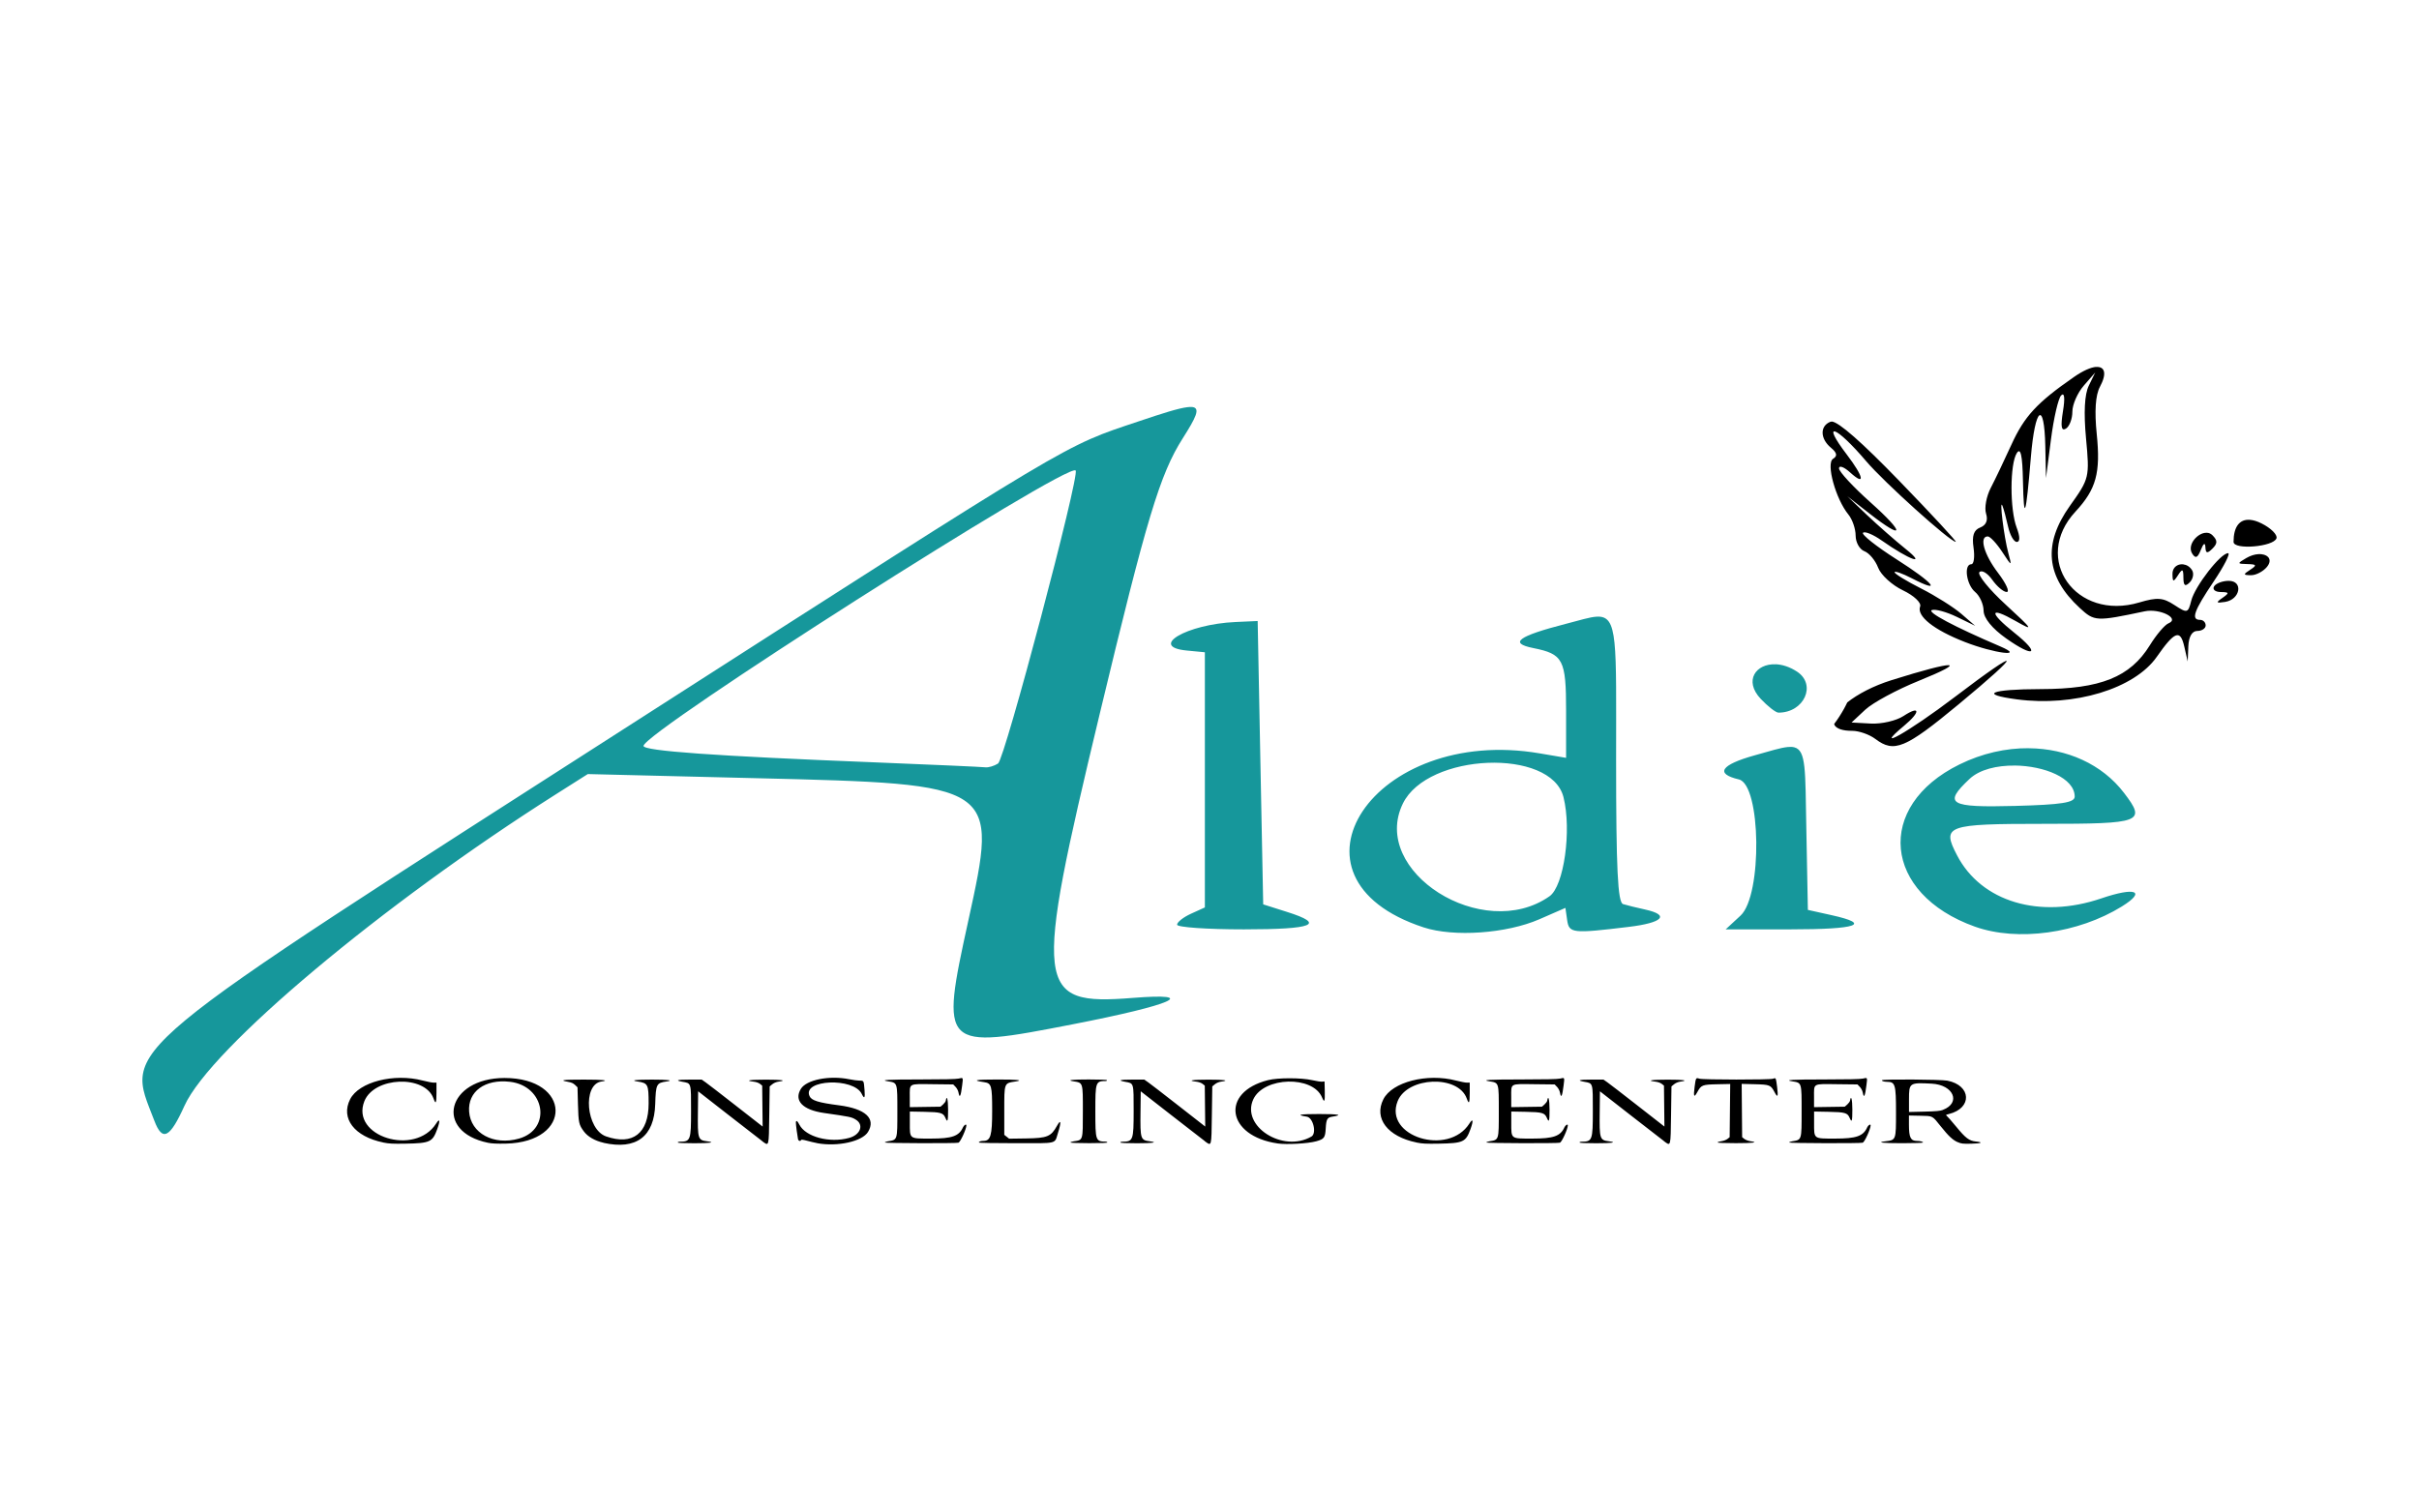
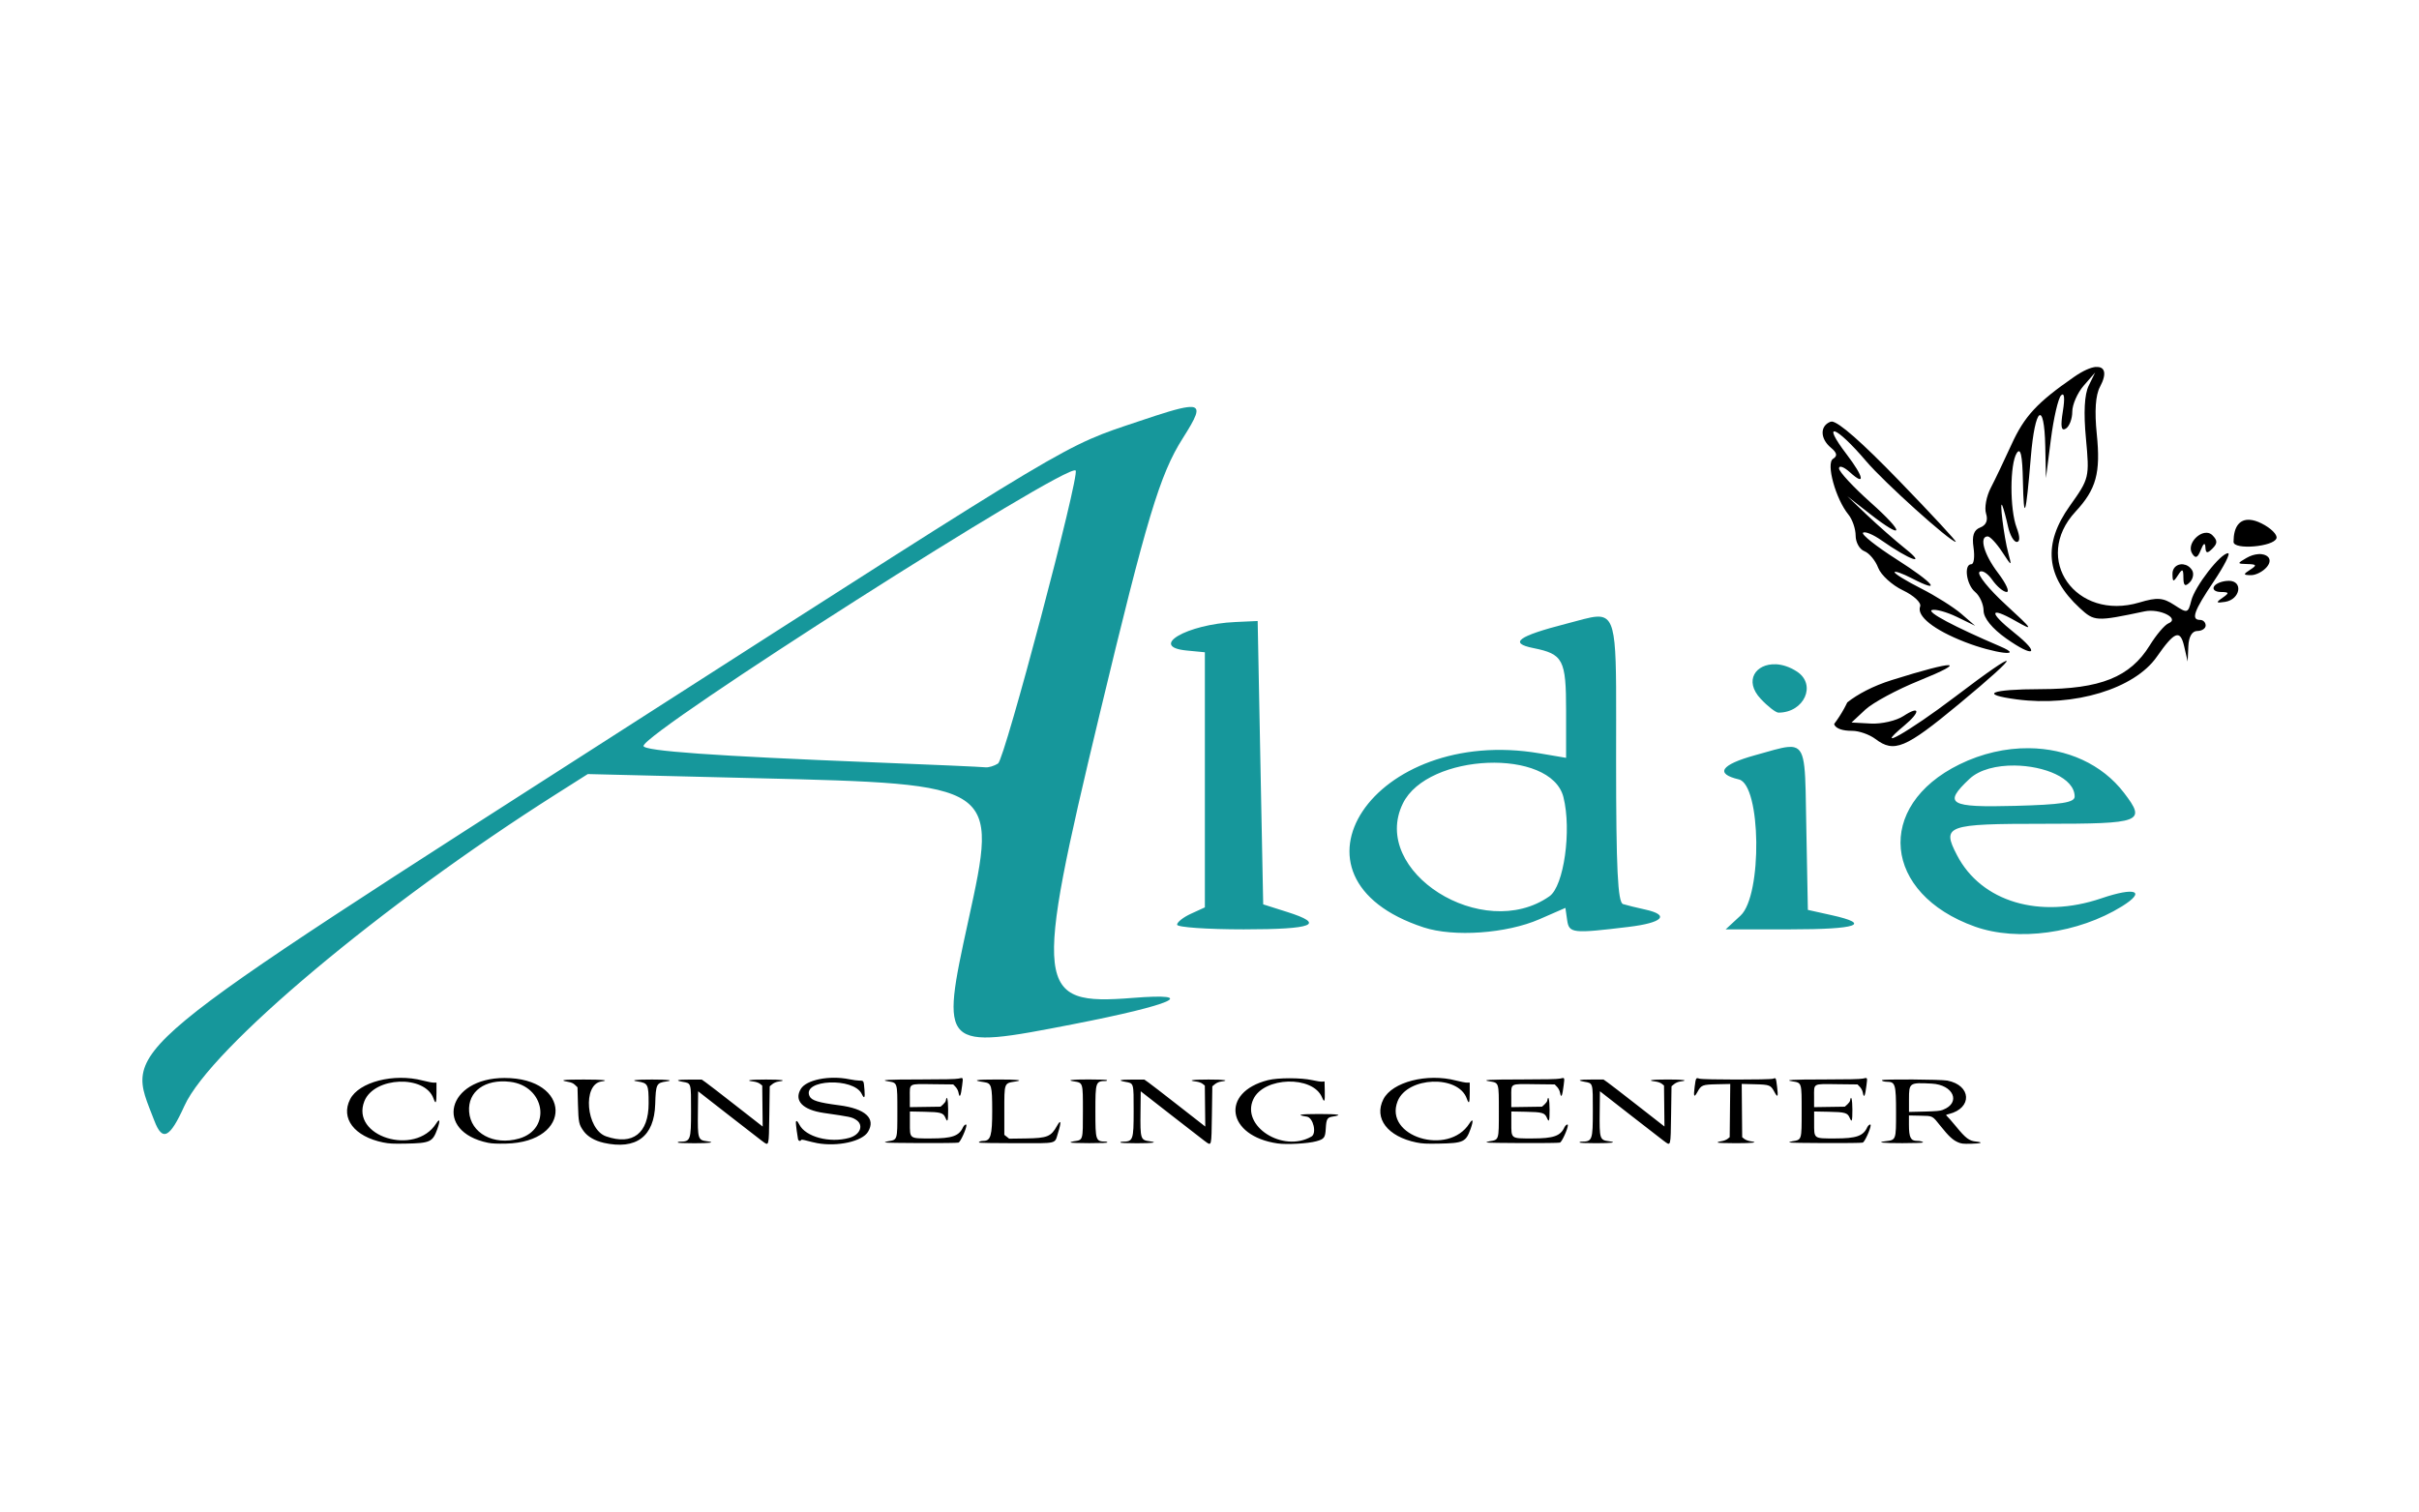
- <svg xmlns="http://www.w3.org/2000/svg" width="200" height="125" viewBox="0 0 52.917 33.073" version="1.1" id="svg1" xml:space="preserve">
-   <defs id="defs1" />
-   <g id="layer1">
-     <g id="g48" transform="translate(0.4872386,3.799136)">
-       <path id="path1" style="fill:#16979b;fill-opacity:1" d="m 25.591,5.107 c -0.027,-0.003 -0.061,-0.002 -0.101,0.003 -0.193,0.022 -0.537,0.131 -1.074,0.312 -1.655,0.556 -1.298,0.343 -10.947,6.531 -11.639,7.465 -11.211,7.11 -10.58,8.77 0.176,0.464 0.338,0.383 0.659,-0.327 0.567,-1.255 4.321,-4.403 8.126,-6.816 l 0.697,-0.442 3.679,0.09 c 5.304,0.129 5.3,0.126 4.646,3.114 -0.616,2.813 -0.597,2.833 2.289,2.27 2.192,-0.427 2.795,-0.694 1.304,-0.576 -2.133,0.169 -2.172,-0.165 -0.719,-6.216 1.03,-4.29 1.317,-5.242 1.815,-6.027 0.287,-0.453 0.398,-0.666 0.206,-0.687 z m -2.548,1.389 c 0.096,0.096 -1.552,6.319 -1.697,6.411 -0.086,0.055 -0.212,0.092 -0.279,0.083 -0.067,-0.009 -1.161,-0.058 -2.432,-0.109 -3.494,-0.138 -5.045,-0.249 -5.045,-0.359 0,-0.298 9.271,-6.208 9.453,-6.027 z m 11.399,3.198 c -0.157,0.009 -0.371,0.079 -0.664,0.154 -1.061,0.273 -1.266,0.424 -0.724,0.533 0.655,0.131 0.718,0.252 0.718,1.376 v 1.026 l -0.578,-0.098 c -3.626,-0.619 -5.854,2.722 -2.538,3.808 0.66,0.216 1.813,0.135 2.531,-0.178 l 0.57,-0.249 0.038,0.266 c 0.042,0.291 0.112,0.299 1.345,0.15 0.748,-0.09 0.91,-0.259 0.365,-0.379 -0.184,-0.04 -0.403,-0.094 -0.487,-0.12 -0.116,-0.036 -0.152,-0.773 -0.152,-3.144 0,-2.639 0.047,-3.171 -0.424,-3.145 z m -7.417,0.095 -0.486,0.022 c -1.067,0.048 -1.911,0.543 -1.064,0.624 l 0.395,0.038 v 2.792 2.791 l -0.304,0.138 c -0.167,0.076 -0.304,0.184 -0.304,0.24 0,0.056 0.657,0.102 1.459,0.102 1.532,0 1.804,-0.111 0.942,-0.383 l -0.517,-0.164 -0.061,-3.1 z m 11.33,0.947 c -0.431,-0.017 -0.701,0.357 -0.326,0.756 0.156,0.166 0.331,0.302 0.389,0.302 0.563,0 0.839,-0.613 0.405,-0.898 -0.162,-0.106 -0.323,-0.155 -0.467,-0.161 z m 0.267,1.81 c -0.162,0.015 -0.392,0.09 -0.721,0.181 -0.747,0.208 -0.877,0.404 -0.35,0.528 0.487,0.114 0.517,2.534 0.038,2.979 l -0.326,0.302 h 1.416 c 1.466,0 1.793,-0.113 0.899,-0.311 l -0.517,-0.115 -0.034,-1.793 c -0.024,-1.27 -5.96e-4,-1.7 -0.266,-1.765 -0.04,-0.01 -0.086,-0.011 -0.14,-0.006 z m 5.272,0.026 c -0.499,-0.004 -1.02,0.111 -1.516,0.355 -1.859,0.913 -1.676,2.832 0.338,3.55 0.932,0.332 2.259,0.149 3.215,-0.443 0.541,-0.336 0.298,-0.431 -0.45,-0.176 -1.348,0.459 -2.627,0.077 -3.157,-0.943 -0.339,-0.651 -0.238,-0.688 1.894,-0.688 2.155,0 2.248,-0.036 1.76,-0.676 -0.482,-0.632 -1.252,-0.971 -2.084,-0.978 z m -11.834,0.32 c 0.777,-0.031 1.519,0.212 1.655,0.751 0.182,0.726 0.01,1.948 -0.306,2.169 -1.457,1.023 -3.933,-0.545 -3.207,-2.03 0.271,-0.555 1.082,-0.859 1.858,-0.89 z m 11.524,0.059 c 0.645,0.007 1.314,0.272 1.314,0.68 0,0.132 -0.288,0.177 -1.307,0.204 -1.441,0.038 -1.577,-0.042 -0.993,-0.591 0.221,-0.207 0.599,-0.296 0.987,-0.292 z m -22.115,7.575 c -0.007,0.004 -0.013,0.008 -0.018,0.013 -2.7e-4,4e-4 0.011,-0.005 0.011,-0.006 0.002,-0.002 0.004,-0.005 0.007,-0.008 z m 0.1,0.019 c 0.004,0.005 0.009,0.01 0.014,0.015 0.001,8e-4 1.08e-4,-0.002 -0.002,-0.004 -0.004,-0.004 -0.008,-0.007 -0.012,-0.011 z m 13.918,0.254 c -4.65e-4,-7e-4 -0.002,0.002 -10e-4,0.003 0.004,0.006 0.008,0.012 0.012,0.018 -0.003,-0.007 -0.007,-0.014 -0.011,-0.021 z m -8.818,0.02 c 0.001,5.86e-4 0.002,0.002 0.004,0.002 -0.004,-0.001 -0.006,-0.002 0.002,-0.002 -0.002,-1.45e-4 -0.003,-3.63e-4 -0.005,-5.17e-4 z" />
-       <path id="path1-1" style="fill:#000000" d="m 45.364,4.229 c -0.116,0.01 -0.281,0.081 -0.481,0.22 -0.81,0.561 -1.087,0.861 -1.37,1.483 -0.152,0.334 -0.355,0.759 -0.451,0.944 -0.096,0.185 -0.143,0.438 -0.103,0.563 0.047,0.147 0.001,0.254 -0.128,0.304 -0.142,0.055 -0.184,0.181 -0.146,0.44 0.029,0.2 0.008,0.363 -0.047,0.363 -0.171,0 -0.111,0.448 0.082,0.608 0.1,0.083 0.184,0.268 0.185,0.41 0.002,0.162 0.186,0.388 0.494,0.606 0.619,0.438 0.762,0.341 0.181,-0.122 -0.566,-0.452 -0.555,-0.589 0.022,-0.261 0.412,0.234 0.391,0.199 -0.213,-0.356 -0.368,-0.338 -0.626,-0.658 -0.575,-0.712 0.052,-0.053 0.178,0.023 0.281,0.169 0.103,0.146 0.245,0.266 0.316,0.266 0.071,0 -0.015,-0.188 -0.19,-0.418 -0.307,-0.402 -0.418,-0.798 -0.225,-0.798 0.051,0 0.192,0.15 0.313,0.334 0.217,0.33 0.218,0.33 0.137,0.03 -0.095,-0.349 -0.202,-1.216 -0.128,-1.033 0.027,0.067 0.082,0.272 0.123,0.456 0.041,0.184 0.126,0.334 0.19,0.334 0.073,0 0.073,-0.115 -0.002,-0.312 -0.152,-0.4 -0.15,-1.396 0.003,-1.633 0.083,-0.129 0.123,0.049 0.134,0.608 0.019,0.925 0.065,0.786 0.173,-0.517 0.092,-1.101 0.294,-1.257 0.316,-0.243 l 0.015,0.699 0.109,-0.847 c 0.06,-0.466 0.16,-0.899 0.223,-0.962 0.072,-0.072 0.087,0.058 0.039,0.349 -0.054,0.335 -0.036,0.44 0.066,0.378 0.077,-0.048 0.14,-0.215 0.14,-0.371 0,-0.156 0.113,-0.412 0.25,-0.57 l 0.25,-0.287 -0.141,0.289 c -0.093,0.19 -0.113,0.587 -0.06,1.155 0.079,0.852 0.074,0.876 -0.352,1.473 -0.595,0.835 -0.526,1.552 0.215,2.236 0.321,0.296 0.356,0.298 1.419,0.073 0.332,-0.07 0.782,0.157 0.521,0.263 -0.081,0.033 -0.265,0.249 -0.408,0.481 -0.43,0.695 -1.078,0.956 -2.387,0.958 -1.1,0.002 -1.359,0.113 -0.523,0.224 1.262,0.167 2.575,-0.232 3.063,-0.931 0.391,-0.56 0.513,-0.606 0.6,-0.229 l 0.076,0.331 0.014,-0.334 c 0.009,-0.21 0.082,-0.334 0.197,-0.334 0.1,0 0.182,-0.055 0.182,-0.121 0,-0.067 -0.055,-0.121 -0.121,-0.121 -0.206,0 -0.138,-0.195 0.296,-0.839 0.23,-0.341 0.371,-0.62 0.315,-0.62 -0.165,0 -0.725,0.723 -0.805,1.038 -0.07,0.277 -0.086,0.281 -0.371,0.095 -0.247,-0.162 -0.376,-0.171 -0.762,-0.056 -1.393,0.417 -2.359,-0.953 -1.4,-1.987 0.454,-0.49 0.552,-0.846 0.465,-1.698 -0.051,-0.501 -0.028,-0.85 0.07,-1.033 0.159,-0.296 0.105,-0.449 -0.088,-0.433 z m -5.781,1.197 c -0.01,-9.23e-4 -0.019,2.6e-4 -0.027,0.003 -0.234,0.09 -0.229,0.37 0.009,0.568 0.135,0.112 0.148,0.18 0.047,0.243 -0.159,0.098 0.057,0.879 0.337,1.221 0.086,0.106 0.157,0.313 0.157,0.46 0,0.147 0.086,0.301 0.192,0.341 0.105,0.04 0.241,0.203 0.301,0.362 0.06,0.158 0.304,0.381 0.542,0.494 0.238,0.113 0.407,0.272 0.376,0.352 -0.081,0.211 0.298,0.513 0.978,0.778 0.644,0.252 1.339,0.338 0.773,0.096 -1.005,-0.43 -1.615,-0.754 -1.493,-0.795 0.077,-0.026 0.321,0.042 0.543,0.149 l 0.403,0.196 -0.303,-0.262 c -0.167,-0.144 -0.563,-0.394 -0.881,-0.555 -0.318,-0.161 -0.579,-0.321 -0.579,-0.355 0,-0.034 0.169,0.025 0.376,0.132 0.684,0.353 0.486,0.107 -0.332,-0.414 -0.442,-0.282 -0.773,-0.544 -0.735,-0.582 0.038,-0.038 0.223,0.038 0.41,0.17 0.612,0.429 0.999,0.566 0.526,0.187 -0.233,-0.187 -0.615,-0.523 -0.851,-0.747 l -0.428,-0.409 0.484,0.378 c 0.769,0.601 0.787,0.438 0.027,-0.24 -0.381,-0.34 -0.693,-0.676 -0.693,-0.748 0,-0.072 0.11,-0.032 0.243,0.089 0.341,0.309 0.302,0.101 -0.073,-0.392 -0.574,-0.753 -0.241,-0.637 0.426,0.148 0.393,0.462 1.829,1.756 1.958,1.763 0.033,0.002 -0.529,-0.605 -1.249,-1.348 -0.809,-0.835 -1.306,-1.271 -1.462,-1.285 z m 9.147,2.149 c -0.226,-0.017 -0.357,0.152 -0.357,0.483 0,0.181 0.878,0.107 0.939,-0.079 0.025,-0.077 -0.121,-0.223 -0.326,-0.325 -0.095,-0.048 -0.181,-0.074 -0.256,-0.079 z m -0.944,0.283 c -0.015,-5.72e-4 -0.031,5.31e-4 -0.046,0.003 -0.185,0.031 -0.381,0.276 -0.272,0.452 0.072,0.116 0.12,0.096 0.189,-0.08 0.058,-0.147 0.095,-0.169 0.1,-0.059 0.007,0.137 0.041,0.144 0.155,0.03 0.113,-0.113 0.113,-0.178 -10e-4,-0.292 -0.036,-0.036 -0.079,-0.053 -0.124,-0.054 z m 1.127,0.468 c -0.079,0.005 -0.169,0.032 -0.259,0.084 -0.207,0.121 -0.206,0.128 0.023,0.133 0.202,0.005 0.212,0.026 0.061,0.124 -0.159,0.103 -0.157,0.118 0.015,0.12 0.109,10e-4 0.265,-0.08 0.348,-0.179 0.124,-0.149 0.043,-0.262 -0.113,-0.28 -0.023,-0.003 -0.049,-0.003 -0.075,-0.002 z m -1.639,0.223 c -0.024,-0.003 -0.048,-0.002 -0.071,0.002 -0.092,0.017 -0.167,0.09 -0.166,0.207 0.002,0.182 0.019,0.186 0.12,0.03 0.098,-0.152 0.118,-0.143 0.119,0.055 0.001,0.174 0.038,0.201 0.137,0.102 0.074,-0.074 0.098,-0.194 0.053,-0.267 -0.049,-0.079 -0.121,-0.12 -0.193,-0.128 z m 0.993,0.361 c -0.135,0 -0.279,0.055 -0.32,0.121 -0.041,0.067 0.024,0.123 0.145,0.124 0.188,0.002 0.194,0.02 0.038,0.128 -0.151,0.104 -0.14,0.119 0.059,0.088 0.333,-0.053 0.402,-0.461 0.078,-0.461 z m -4.857,1.754 c -0.016,-0.032 -0.397,0.226 -1.137,0.789 -1,0.76 -1.828,1.229 -1.104,0.625 0.362,-0.302 0.351,-0.451 -0.015,-0.211 -0.158,0.104 -0.479,0.178 -0.713,0.166 l -0.425,-0.023 0.301,-0.281 c 0.166,-0.154 0.692,-0.438 1.169,-0.631 1.111,-0.45 0.817,-0.458 -0.591,-0.016 -0.412,0.129 -0.747,0.31 -0.972,0.488 -0.023,0.045 -0.042,0.087 -0.069,0.135 -0.065,0.117 -0.137,0.231 -0.218,0.337 0.004,0.011 0.008,0.021 0.012,0.032 0.051,0.073 0.174,0.118 0.384,0.118 0.149,0 0.376,0.08 0.506,0.178 0.41,0.31 0.653,0.209 1.817,-0.755 0.722,-0.598 1.071,-0.92 1.055,-0.952 z" />
-       <path style="fill:#000000;stroke-width:1.063" d="M 7.896,21.199 C 7.265,21.07 6.96,20.671 7.172,20.253 c 0.192,-0.378 0.955,-0.575 1.589,-0.409 0.1,0.026 0.209,0.047 0.241,0.046 l 0.059,-0.001 v 0.218 c 0,0.236 -0.016,0.267 -0.065,0.13 -0.188,-0.522 -1.297,-0.479 -1.512,0.058 -0.308,0.772 1.11,1.214 1.57,0.489 0.079,-0.125 0.092,-0.065 0.024,0.121 -0.103,0.285 -0.157,0.31 -0.691,0.32 -0.28,0.005 -0.363,9.57e-4 -0.491,-0.025 z m 2.293,0.007 c -1.192,-0.246 -0.896,-1.416 0.358,-1.418 1.47,-0.002 1.503,1.403 0.033,1.436 -0.194,0.004 -0.307,-9.45e-4 -0.391,-0.018 z m 0.677,-0.092 c 0.723,-0.206 0.572,-1.154 -0.199,-1.243 -0.546,-0.063 -0.923,0.212 -0.892,0.652 0.033,0.475 0.538,0.748 1.091,0.591 z m 1.849,0.091 c -0.188,-0.042 -0.345,-0.133 -0.431,-0.249 -0.108,-0.147 -0.117,-0.189 -0.128,-0.592 l -0.01,-0.372 -0.053,-0.051 c -0.039,-0.038 -0.081,-0.056 -0.159,-0.07 -0.198,-0.036 -0.107,-0.048 0.349,-0.048 0.424,0 0.57,0.016 0.387,0.042 -0.42,0.06 -0.336,1.049 0.101,1.201 0.583,0.204 0.931,-0.066 0.931,-0.722 -8.7e-5,-0.416 -0.014,-0.444 -0.241,-0.479 -0.17,-0.026 -0.047,-0.042 0.314,-0.042 0.359,0 0.486,0.017 0.314,0.042 -0.216,0.031 -0.229,0.058 -0.243,0.495 -0.021,0.712 -0.416,1.007 -1.131,0.847 z m 3.469,-0.038 c -0.049,-0.036 -0.384,-0.296 -0.744,-0.577 l -0.655,-0.511 -0.005,0.455 c -0.007,0.588 5.59e-4,0.613 0.201,0.639 0.191,0.025 0.074,0.043 -0.278,0.043 -0.231,0 -0.364,-0.006 -0.364,-0.017 0,-0.009 0.018,-0.017 0.041,-0.017 0.239,-5.46e-4 0.25,-0.03 0.25,-0.673 8e-5,-0.623 0.006,-0.603 -0.183,-0.637 -0.177,-0.032 -0.125,-0.049 0.154,-0.049 h 0.262 l 0.088,0.062 c 0.048,0.034 0.325,0.247 0.615,0.474 0.29,0.227 0.55,0.43 0.579,0.452 l 0.051,0.04 -0.005,-0.448 -0.005,-0.448 -0.048,-0.038 c -0.029,-0.023 -0.085,-0.043 -0.141,-0.049 -0.203,-0.025 -0.085,-0.044 0.271,-0.044 0.352,0 0.465,0.017 0.28,0.043 -0.054,0.007 -0.105,0.029 -0.141,0.058 l -0.057,0.047 -0.009,0.626 c -0.01,0.712 -0.003,0.685 -0.157,0.571 z m 1.203,0.046 c -0.05,-0.009 -0.148,-0.032 -0.218,-0.051 -0.086,-0.024 -0.129,-0.029 -0.133,-0.016 -0.012,0.033 -0.057,0.02 -0.066,-0.019 -0.013,-0.058 -0.047,-0.315 -0.047,-0.359 0,-0.063 0.033,-0.046 0.076,0.04 0.137,0.269 0.662,0.409 1.09,0.291 0.247,-0.068 0.327,-0.287 0.146,-0.399 -0.094,-0.058 -0.115,-0.063 -0.701,-0.147 -0.464,-0.067 -0.658,-0.271 -0.502,-0.527 0.121,-0.199 0.622,-0.299 1.057,-0.211 0.084,0.017 0.188,0.031 0.23,0.031 0.091,1.04e-4 0.089,-0.004 0.106,0.207 0.014,0.175 -0.005,0.201 -0.061,0.084 -0.175,-0.365 -1.307,-0.317 -1.142,0.048 0.043,0.096 0.192,0.142 0.646,0.201 0.577,0.075 0.81,0.288 0.634,0.581 -0.126,0.21 -0.666,0.33 -1.117,0.247 z m 8.479,-0.046 c -0.049,-0.036 -0.384,-0.296 -0.744,-0.577 l -0.655,-0.511 -0.005,0.455 c -0.007,0.588 5.57e-4,0.613 0.201,0.639 0.191,0.025 0.074,0.043 -0.278,0.043 -0.231,0 -0.364,-0.006 -0.364,-0.017 0,-0.009 0.018,-0.017 0.041,-0.017 0.239,-5.46e-4 0.25,-0.03 0.25,-0.673 8e-5,-0.623 0.006,-0.603 -0.183,-0.637 -0.177,-0.032 -0.125,-0.049 0.154,-0.049 h 0.262 l 0.088,0.062 c 0.048,0.034 0.325,0.247 0.615,0.474 0.29,0.227 0.55,0.43 0.579,0.452 l 0.051,0.04 -0.005,-0.448 -0.005,-0.448 -0.048,-0.038 c -0.029,-0.023 -0.085,-0.043 -0.141,-0.049 -0.203,-0.025 -0.085,-0.044 0.271,-0.044 0.352,0 0.465,0.017 0.28,0.043 -0.054,0.007 -0.105,0.029 -0.141,0.058 l -0.057,0.047 -0.009,0.626 c -0.01,0.712 -0.003,0.685 -0.157,0.571 z m 1.594,0.053 c -1.114,-0.162 -1.258,-1.12 -0.209,-1.385 0.217,-0.055 0.728,-0.054 0.967,4.33e-4 0.091,0.021 0.19,0.036 0.218,0.033 l 0.052,-0.005 0.005,0.214 c 0.005,0.229 -0.008,0.26 -0.06,0.136 -0.2,-0.483 -1.272,-0.454 -1.503,0.04 -0.275,0.588 0.645,1.179 1.271,0.816 0.119,-0.069 0.039,-0.413 -0.101,-0.435 -0.25,-0.039 -0.162,-0.058 0.268,-0.058 0.434,0 0.534,0.02 0.29,0.058 -0.112,0.017 -0.133,0.056 -0.144,0.256 -0.011,0.203 -0.033,0.234 -0.209,0.283 -0.179,0.05 -0.646,0.076 -0.846,0.047 z m 3.039,-0.021 c -0.632,-0.129 -0.937,-0.528 -0.724,-0.946 0.192,-0.378 0.955,-0.575 1.589,-0.409 0.1,0.026 0.209,0.047 0.241,0.046 l 0.059,-0.001 v 0.218 c 0,0.236 -0.016,0.267 -0.065,0.13 -0.188,-0.522 -1.297,-0.479 -1.512,0.058 -0.308,0.772 1.11,1.214 1.57,0.489 0.079,-0.125 0.092,-0.065 0.024,0.121 -0.103,0.285 -0.157,0.31 -0.691,0.32 -0.28,0.005 -0.363,9.57e-4 -0.491,-0.025 z m 5.412,-0.032 c -0.049,-0.036 -0.384,-0.296 -0.744,-0.577 l -0.655,-0.511 -0.005,0.455 c -0.007,0.588 5.59e-4,0.613 0.201,0.639 0.191,0.025 0.074,0.043 -0.278,0.043 -0.231,0 -0.364,-0.006 -0.364,-0.017 0,-0.009 0.018,-0.017 0.041,-0.017 0.239,-5.46e-4 0.25,-0.03 0.25,-0.673 7.9e-5,-0.623 0.006,-0.603 -0.183,-0.637 -0.177,-0.032 -0.125,-0.049 0.154,-0.049 h 0.262 l 0.088,0.062 c 0.048,0.034 0.325,0.247 0.615,0.474 0.29,0.227 0.55,0.43 0.579,0.452 l 0.051,0.04 -0.005,-0.448 -0.005,-0.448 -0.048,-0.038 c -0.029,-0.023 -0.085,-0.043 -0.141,-0.049 -0.203,-0.025 -0.085,-0.044 0.271,-0.044 0.352,0 0.465,0.017 0.28,0.043 -0.054,0.007 -0.105,0.029 -0.141,0.058 l -0.057,0.047 -0.009,0.626 c -0.01,0.712 -0.003,0.685 -0.157,0.571 z m 6.426,0.025 c -0.108,-0.048 -0.197,-0.131 -0.369,-0.346 -0.19,-0.238 -0.166,-0.226 -0.452,-0.232 l -0.244,-0.005 v 0.203 c 0,0.278 0.037,0.353 0.176,0.353 0.069,3.11e-4 0.133,0.017 0.133,0.035 0,0.008 -0.204,0.015 -0.455,0.015 -0.431,0 -0.578,-0.017 -0.369,-0.042 0.234,-0.028 0.232,-0.023 0.232,-0.637 0,-0.605 -0.017,-0.663 -0.195,-0.664 -0.065,-3.56e-4 -0.124,-0.019 -0.113,-0.035 0.017,-0.026 1.291,-0.018 1.43,0.009 0.527,0.103 0.552,0.602 0.036,0.73 -0.067,0.017 -0.075,0.023 -0.05,0.039 0.016,0.011 0.109,0.117 0.207,0.236 0.209,0.255 0.285,0.312 0.435,0.327 0.174,0.017 0.114,0.044 -0.108,0.048 -0.184,0.004 -0.214,2.22e-4 -0.296,-0.036 z m -0.323,-0.706 c 0.403,-0.154 0.235,-0.549 -0.245,-0.574 -0.487,-0.026 -0.496,-0.019 -0.496,0.342 v 0.278 l 0.332,-0.008 c 0.261,-0.006 0.349,-0.014 0.409,-0.037 z M 18.87,21.199 c 0,-0.008 0.031,-0.02 0.068,-0.026 0.209,-0.034 0.205,-0.019 0.205,-0.656 0,-0.637 0.005,-0.622 -0.205,-0.656 -0.188,-0.03 -0.006,-0.041 0.697,-0.041 0.508,0 0.793,-0.006 0.847,-0.019 0.104,-0.024 0.101,-0.03 0.079,0.146 -0.03,0.246 -0.056,0.295 -0.081,0.157 -0.007,-0.039 -0.035,-0.092 -0.064,-0.122 l -0.051,-0.053 -0.443,-0.005 c -0.547,-0.006 -0.507,-0.029 -0.507,0.285 v 0.217 l 0.336,-0.005 0.336,-0.005 0.055,-0.048 c 0.03,-0.027 0.057,-0.064 0.06,-0.083 0.022,-0.138 0.051,-0.027 0.051,0.197 0,0.255 -0.012,0.29 -0.059,0.179 -0.047,-0.111 -0.1,-0.126 -0.464,-0.133 l -0.314,-0.006 V 20.767 c 0,0.361 -0.018,0.347 0.46,0.347 0.464,0 0.616,-0.053 0.703,-0.248 0.021,-0.047 0.075,-0.078 0.074,-0.042 -0.001,0.081 -0.131,0.365 -0.173,0.38 -0.047,0.017 -1.61,0.012 -1.61,-0.004 z m 2.056,-7.2e-5 c 0,-0.019 0.046,-0.035 0.1,-0.035 0.157,0 0.191,-0.117 0.191,-0.658 -5.67e-4,-0.555 -0.014,-0.602 -0.178,-0.627 -0.279,-0.041 -0.19,-0.058 0.306,-0.058 0.427,0 0.564,0.015 0.387,0.043 -0.258,0.04 -0.25,0.02 -0.25,0.65 v 0.518 l 0.053,0.042 0.053,0.042 0.366,-0.005 c 0.471,-0.007 0.55,-0.04 0.682,-0.278 0.085,-0.154 0.096,-0.08 0.022,0.152 -0.081,0.254 0.018,0.23 -0.923,0.23 -0.461,0 -0.807,-0.006 -0.807,-0.015 z m 2.002,3.5e-4 c 0,-0.008 0.034,-0.02 0.075,-0.026 0.204,-0.03 0.198,-0.01 0.198,-0.66 3.02e-4,-0.633 0.005,-0.619 -0.204,-0.652 -0.162,-0.026 -0.041,-0.041 0.332,-0.041 0.255,0 0.4,0.006 0.4,0.017 0,0.009 -0.01,0.017 -0.023,0.017 -0.226,9.3e-4 -0.232,0.018 -0.232,0.663 0,0.644 0.006,0.662 0.231,0.663 0.012,5.2e-5 0.027,0.008 0.033,0.017 0.007,0.011 -0.13,0.017 -0.399,0.017 -0.226,0 -0.411,-0.007 -0.411,-0.015 z m 9.099,-2.78e-4 c 0,-0.008 0.031,-0.02 0.068,-0.026 0.209,-0.034 0.205,-0.019 0.205,-0.656 0,-0.637 0.005,-0.622 -0.205,-0.656 -0.188,-0.03 -0.006,-0.041 0.697,-0.041 0.508,0 0.793,-0.006 0.847,-0.019 0.104,-0.024 0.101,-0.03 0.079,0.146 -0.03,0.246 -0.056,0.295 -0.081,0.157 -0.007,-0.039 -0.035,-0.092 -0.064,-0.122 l -0.051,-0.053 -0.443,-0.005 c -0.547,-0.006 -0.507,-0.029 -0.507,0.285 v 0.217 l 0.336,-0.005 0.336,-0.005 0.055,-0.048 c 0.03,-0.027 0.057,-0.064 0.06,-0.083 0.022,-0.138 0.051,-0.027 0.051,0.197 0,0.255 -0.012,0.29 -0.059,0.179 -0.047,-0.111 -0.1,-0.126 -0.464,-0.133 l -0.314,-0.006 V 20.767 c 0,0.361 -0.018,0.347 0.46,0.347 0.464,0 0.616,-0.053 0.703,-0.248 0.021,-0.047 0.075,-0.078 0.074,-0.042 -0.001,0.081 -0.131,0.365 -0.173,0.38 -0.047,0.017 -1.61,0.012 -1.61,-0.004 z m 5.059,-8.4e-4 c 0,-0.009 0.038,-0.021 0.084,-0.027 0.046,-0.006 0.105,-0.029 0.132,-0.05 l 0.048,-0.038 0.006,-0.582 0.006,-0.582 -0.282,0.006 c -0.33,0.007 -0.352,0.016 -0.437,0.171 -0.072,0.131 -0.088,0.102 -0.06,-0.111 0.027,-0.206 0.028,-0.207 0.105,-0.182 0.077,0.025 1.54,0.026 1.61,0.001 0.065,-0.023 0.063,-0.027 0.09,0.18 0.027,0.216 0.012,0.244 -0.057,0.112 -0.082,-0.155 -0.103,-0.164 -0.435,-0.172 l -0.283,-0.007 0.005,0.583 0.005,0.583 0.048,0.038 c 0.027,0.021 0.086,0.044 0.132,0.05 0.191,0.026 0.068,0.043 -0.317,0.043 -0.237,0 -0.4,-0.006 -0.4,-0.016 z m 1.565,8.4e-4 c 0,-0.008 0.031,-0.02 0.068,-0.026 0.209,-0.034 0.205,-0.019 0.205,-0.656 0,-0.637 0.005,-0.622 -0.205,-0.656 -0.188,-0.03 -0.006,-0.041 0.697,-0.041 0.508,0 0.793,-0.006 0.847,-0.019 0.104,-0.024 0.101,-0.03 0.079,0.146 -0.03,0.246 -0.056,0.295 -0.081,0.157 -0.007,-0.039 -0.035,-0.092 -0.064,-0.122 l -0.051,-0.053 -0.443,-0.005 c -0.547,-0.006 -0.507,-0.029 -0.507,0.285 v 0.217 l 0.336,-0.005 0.336,-0.005 0.055,-0.048 c 0.03,-0.027 0.057,-0.064 0.06,-0.083 0.022,-0.138 0.051,-0.027 0.051,0.197 0,0.255 -0.012,0.29 -0.059,0.179 -0.047,-0.111 -0.1,-0.126 -0.464,-0.133 l -0.314,-0.006 V 20.767 c 0,0.361 -0.018,0.347 0.46,0.347 0.464,0 0.616,-0.053 0.703,-0.248 0.021,-0.047 0.075,-0.078 0.074,-0.042 -0.001,0.081 -0.131,0.365 -0.173,0.38 -0.047,0.017 -1.61,0.012 -1.61,-0.004 z" id="path48" />
-     </g>
-   </g>
+ <svg xmlns="http://www.w3.org/2000/svg" xml:space="preserve" viewBox="0 0 52.917 33.073">
+   <path d="M25.591 5.107a.461.461 0 0 0-.101.003c-.193.022-.537.131-1.074.312-1.655.556-1.298.343-10.947 6.531-11.639 7.465-11.211 7.11-10.58 8.77.176.464.338.383.659-.327.567-1.255 4.321-4.403 8.126-6.816l.697-.442 3.679.09c5.304.129 5.3.126 4.646 3.114-.616 2.813-.597 2.833 2.289 2.27 2.192-.427 2.795-.694 1.304-.576-2.133.169-2.171-.165-.719-6.216 1.03-4.29 1.317-5.242 1.815-6.027.287-.453.398-.666.206-.687zm-2.548 1.389c.096.096-1.552 6.319-1.697 6.411-.086.055-.212.092-.279.083-.067-.009-1.161-.058-2.432-.108-3.494-.139-5.045-.249-5.045-.359 0-.298 9.271-6.208 9.453-6.027zm11.399 3.198c-.157.009-.371.079-.664.154-1.061.273-1.266.424-.724.533.655.131.718.252.718 1.376v1.026l-.578-.098c-3.626-.619-5.854 2.722-2.538 3.808.66.216 1.813.135 2.531-.178l.57-.249.038.266c.042.291.112.299 1.345.15.748-.09.91-.259.365-.379-.184-.04-.403-.094-.487-.12-.116-.036-.152-.772-.152-3.144 0-2.639.047-3.171-.424-3.145zm-7.417.095-.486.022c-1.067.048-1.911.543-1.064.624l.395.038V16.055l-.304.139c-.167.076-.304.184-.304.24 0 .056.657.102 1.459.102 1.532 0 1.804-.111.942-.383l-.517-.164-.061-3.1zm11.33.947c-.431-.017-.701.356-.326.756.156.167.331.302.389.302.563 0 .839-.613.405-.898-.162-.106-.323-.155-.467-.161zm.267 1.81c-.162.015-.392.09-.721.181-.747.207-.877.404-.35.528.487.115.517 2.534.038 2.979l-.326.302h1.416c1.466 0 1.793-.113.899-.311l-.517-.115-.034-1.793c-.024-1.27-.001-1.7-.266-1.765-.04-.01-.086-.011-.14-.006zm5.271.026c-.499-.004-1.02.111-1.516.354-1.859.913-1.675 2.832.339 3.55.932.332 2.259.149 3.215-.443.541-.336.298-.431-.45-.176-1.348.459-2.627.077-3.157-.943-.339-.651-.238-.688 1.894-.688 2.155 0 2.248-.036 1.76-.676-.482-.632-1.252-.971-2.084-.978zm-11.834.32c.777-.031 1.519.212 1.655.751.182.726.01 1.948-.306 2.169-1.457 1.023-3.933-.545-3.207-2.03.271-.555 1.082-.859 1.858-.89zm11.524.059c.645.007 1.314.272 1.314.679 0 .132-.288.177-1.307.204-1.441.038-1.577-.042-.993-.591.221-.207.6-.296.987-.292zm-22.115 7.575a.055.055 0 0 0-.018.013.151.151 0 0 0 .011-.006c.002-.002.004-.005.007-.008zm.1.019a.107.107 0 0 0 .014.015c.001.001 0-.002-.002-.004-.004-.004-.008-.007-.012-.011zm13.918.254c-0-.001-.002.002-.001.003a.341.341 0 0 0 .012.018c-.003-.007-.007-.014-.011-.021zm-8.818.02c.001.001.002.002.004.002-.004-.001-.006-.002.002-.002l-.005-.001z" style="fill:#16979b;fill-opacity:1" transform="translate(.4872 3.7991)" />
+   <path d="M45.364 4.229c-.116.01-.281.081-.481.22-.81.561-1.087.861-1.37 1.483-.152.334-.355.759-.451.944-.096.185-.143.438-.103.563.047.147.002.254-.128.304-.142.055-.184.181-.146.44.029.2.008.363-.047.363-.171 0-.111.448.082.608.1.083.184.268.185.41.002.162.186.388.493.606.619.438.762.341.181-.122-.566-.452-.555-.589.022-.262.412.234.391.199-.213-.356-.368-.338-.626-.658-.575-.712.052-.053.178.023.281.17.102.146.245.266.316.266.071 0-.015-.188-.19-.418-.307-.403-.418-.798-.225-.798.051 0 .192.15.313.334.217.33.218.33.137.03-.095-.349-.202-1.216-.128-1.033.027.067.083.272.123.456.041.184.126.334.19.334.073 0 .073-.115-.002-.312-.152-.4-.15-1.396.003-1.633.083-.129.123.049.134.608.019.924.065.786.173-.517.091-1.101.294-1.256.316-.243l.015.699.108-.847c.06-.466.16-.899.223-.962.072-.072.086.058.039.349-.054.335-.036.44.066.378.077-.048.14-.215.14-.37s.113-.412.25-.57l.25-.287-.141.289c-.093.19-.114.587-.06 1.155.079.852.074.875-.352 1.473-.595.835-.525 1.552.216 2.236.321.296.356.298 1.419.073.332-.07.782.157.521.263-.081.033-.265.249-.408.481-.43.695-1.078.956-2.387.958-1.1.002-1.359.113-.523.224 1.262.167 2.575-.232 3.063-.931.391-.56.513-.606.6-.229l.076.331.015-.334c.009-.21.082-.334.197-.334.1 0 .182-.055.182-.121a.122.122 0 0 0-.121-.121c-.206 0-.138-.195.296-.839.23-.341.371-.62.315-.62-.165 0-.726.723-.805 1.038-.07.277-.086.281-.37.095-.247-.162-.376-.172-.762-.056-1.393.417-2.359-.953-1.4-1.987.454-.49.552-.846.465-1.698-.051-.501-.028-.85.07-1.033.159-.296.105-.449-.088-.433zm-5.781 1.197a.06.06 0 0 0-.027.003c-.234.09-.229.37.009.568.135.112.148.18.047.243-.159.098.057.879.337 1.221.086.105.157.313.157.46s.086.301.192.341c.105.041.241.203.301.362.06.158.304.381.542.494.238.113.407.272.376.352-.081.211.298.513.978.778.644.252 1.339.338.773.096-1.005-.43-1.615-.754-1.493-.795.077-.025.321.042.543.149l.403.196-.303-.262c-.167-.144-.563-.394-.881-.555-.318-.161-.579-.321-.579-.355 0-.034.169.025.376.132.684.353.486.107-.332-.414-.442-.282-.773-.544-.735-.582.038-.038.223.038.41.17.612.428.999.566.526.187-.233-.186-.615-.523-.851-.747l-.428-.409.484.378c.769.601.787.438.027-.24-.381-.34-.693-.676-.693-.748 0-.072.11-.032.243.089.341.309.302.101-.073-.392-.574-.753-.241-.637.426.148.393.462 1.829 1.756 1.958 1.763.033.002-.529-.605-1.249-1.348-.809-.835-1.306-1.271-1.462-1.285zm9.147 2.149c-.226-.017-.357.152-.357.483 0 .181.878.107.939-.079.025-.077-.121-.223-.326-.325-.095-.048-.181-.074-.256-.079zm-.944.283a.228.228 0 0 0-.046.003c-.185.031-.381.276-.272.452.072.116.12.096.189-.08.058-.147.095-.169.1-.059.007.137.041.144.154.03.114-.114.113-.178-.001-.292a.18.18 0 0 0-.124-.054zm1.127.468c-.079.005-.169.032-.259.084-.207.12-.206.128.023.133.202.005.212.026.061.123-.159.102-.157.118.015.12.109.001.265-.08.348-.179.124-.149.043-.262-.113-.28a.42.42 0 0 0-.075-.002zm-1.639.223a.236.236 0 0 0-.071.002c-.092.017-.167.09-.166.207.002.182.019.186.12.03.098-.152.118-.143.119.055.001.174.038.201.137.102.074-.074.098-.194.053-.267-.049-.079-.121-.12-.193-.128zm.993.361c-.135 0-.279.055-.32.121-.041.067.024.122.145.123.188.002.194.02.038.128-.151.104-.14.119.059.088.333-.053.402-.461.078-.461zm-4.857 1.754c-.016-.032-.397.226-1.137.789-1.0.76-1.828 1.229-1.104.625.362-.302.351-.451-.015-.211-.158.104-.479.178-.713.166l-.425-.023.301-.281c.166-.154.692-.438 1.169-.631 1.111-.45.817-.458-.591-.016-.412.129-.747.31-.972.488-.023.045-.042.087-.069.135a2.82 2.82 0 0 1-.218.337l.012.032c.051.073.174.118.384.118.148 0 .376.08.506.178.41.31.653.209 1.817-.755.722-.598 1.071-.92 1.055-.952z" style="fill:#000" transform="translate(.4872 3.7991)" />
+   <path d="M7.896 21.199c-.632-.129-.937-.528-.724-.946.192-.378.955-.575 1.589-.409.1.026.209.047.241.046l.059-.001v.218c0 .236-.016.267-.065.13-.188-.522-1.297-.479-1.512.058-.308.772 1.11 1.214 1.571.488.079-.125.092-.065.025.121-.103.285-.157.31-.691.32-.28.005-.363.001-.491-.025zm2.293.007c-1.192-.246-.896-1.416.358-1.418 1.47-.002 1.503 1.403.034 1.436-.194.004-.307-.001-.391-.018zm.677-.092c.723-.206.572-1.154-.199-1.243-.546-.063-.923.212-.892.652.033.475.538.748 1.091.591zm1.849.091c-.188-.042-.345-.133-.431-.249-.107-.147-.117-.189-.128-.592l-.01-.372-.053-.051c-.039-.038-.081-.056-.159-.07-.198-.036-.107-.049.349-.049.424 0 .57.016.387.042-.42.06-.336 1.048.101 1.201.583.204.931-.066.931-.722-0-.416-.014-.444-.241-.479-.17-.026-.047-.042.314-.042.359 0 .486.017.314.042-.216.031-.23.058-.243.495-.021.712-.416 1.007-1.131.847zm3.469-.038c-.049-.036-.384-.296-.744-.577l-.655-.511-.005.455c-.007.588.001.613.201.639.191.025.074.043-.278.043-.231 0-.364-.006-.364-.017 0-.009.018-.017.041-.017.239-.001.25-.03.25-.673 0-.623.006-.603-.183-.637-.177-.032-.125-.049.154-.049h.263l.088.062c.048.034.325.247.615.474l.579.452.051.04-.005-.448-.005-.449-.048-.038c-.029-.023-.085-.043-.141-.05-.203-.025-.085-.044.271-.044.352 0 .465.018.28.043-.054.007-.105.029-.141.058l-.057.047-.009.626c-.011.712-.003.685-.157.571zm1.203.046a3.3 3.3 0 0 1-.218-.051c-.086-.024-.129-.029-.133-.016-.012.033-.057.02-.066-.019-.013-.058-.047-.315-.047-.359 0-.063.033-.046.076.04.137.269.662.409 1.09.291.247-.068.327-.287.146-.399-.094-.058-.115-.062-.701-.147-.464-.067-.658-.271-.502-.527.121-.199.622-.299 1.056-.211.084.017.188.031.23.031.091 0 .089-.004.106.206.014.175-.005.201-.061.084-.175-.365-1.307-.317-1.142.048.043.096.192.142.646.201.577.074.81.288.634.581-.126.21-.666.33-1.117.247zm8.479-.046c-.049-.036-.384-.296-.744-.577l-.655-.511-.005.455c-.007.588.001.613.201.639.191.025.074.043-.278.043-.231 0-.364-.006-.364-.017 0-.009.018-.017.041-.017.239-.001.25-.03.25-.673 0-.623.006-.603-.183-.637-.177-.032-.125-.049.154-.049h.263l.088.062c.048.034.325.247.615.474l.579.452.051.04-.005-.448-.005-.449-.048-.038c-.029-.023-.085-.043-.141-.05-.203-.025-.085-.044.271-.044.352 0 .465.018.28.043-.054.007-.105.029-.141.058l-.057.047-.009.626c-.011.712-.003.685-.157.571zm1.594.053c-1.114-.162-1.258-1.12-.209-1.385.217-.055.728-.054.967 0.0.091.021.19.036.218.033l.052-.005.005.214c.005.229-.008.26-.06.136-.2-.483-1.272-.454-1.503.04-.275.588.645 1.179 1.272.816.119-.069.039-.413-.101-.435-.25-.039-.162-.058.268-.058.434 0 .534.02.29.058-.112.017-.133.056-.144.257-.011.203-.033.234-.209.282-.179.05-.646.076-.846.047zm3.039-.021c-.632-.129-.937-.527-.724-.946.192-.378.955-.575 1.589-.409.1.026.209.047.241.046l.059-.001v.218c0 .236-.016.267-.065.13-.188-.522-1.297-.479-1.512.058-.308.772 1.11 1.214 1.57.488.08-.125.092-.065.025.121-.103.285-.157.31-.691.32-.28.005-.363.001-.491-.025zm5.412-.033c-.049-.036-.384-.296-.744-.577l-.655-.511-.005.455c-.007.588.001.613.201.639.191.025.074.043-.278.043-.231 0-.364-.006-.364-.017 0-.009.018-.017.041-.017.239-.001.25-.03.25-.673 0-.623.006-.603-.183-.637-.177-.032-.125-.049.154-.049h.263l.088.062c.048.034.325.247.615.474l.579.452.051.04-.005-.448-.005-.449-.048-.038c-.029-.023-.085-.043-.141-.05-.203-.025-.085-.044.271-.044.352 0 .465.018.28.043-.054.007-.105.029-.141.058l-.057.047-.009.626c-.011.712-.003.685-.157.571zm6.426.025c-.108-.048-.197-.131-.369-.346-.19-.238-.166-.226-.452-.232l-.244-.005v.203c0 .278.038.353.176.353.069 0.0.133.017.133.035 0 .008-.204.015-.455.015-.431 0-.578-.017-.368-.042.234-.028.232-.023.232-.637 0-.605-.017-.663-.195-.664-.065-0-.124-.019-.113-.035.018-.026 1.291-.018 1.43.009.527.103.552.602.036.731-.067.017-.074.022-.05.04.016.011.109.117.207.236.209.255.285.312.435.327.173.017.114.044-.108.048-.184.004-.214 0-.296-.036zm-.323-.706c.403-.154.235-.549-.245-.574-.487-.026-.496-.019-.496.342v.278l.332-.008c.261-.006.349-.014.409-.037zm-23.144.714c0-.008.031-.02.068-.026.209-.034.205-.019.205-.656 0-.637.005-.622-.205-.656-.188-.03-.006-.041.697-.041.508 0 .793-.006.847-.019.104-.024.101-.03.079.146-.03.245-.056.295-.081.157-.007-.039-.035-.092-.064-.122l-.051-.053-.443-.005c-.547-.006-.506-.029-.506.285v.217l.336-.005.336-.005.055-.049c.03-.027.057-.064.06-.083.022-.138.051-.027.051.197 0 .255-.012.29-.059.179-.047-.111-.1-.126-.464-.133l-.314-.006v.243c0 .36-.018.347.46.347.464 0 .616-.053.703-.247.021-.047.075-.078.074-.042-.001.081-.131.365-.173.38-.047.017-1.61.012-1.61-.004zm2.057-0c0-.019.046-.035.1-.035.157 0 .191-.117.191-.658-.001-.555-.014-.602-.178-.627-.28-.041-.19-.058.306-.058.427 0 .565.015.387.043-.258.04-.25.019-.25.65v.518l.053.042.053.042.366-.005c.471-.007.55-.04.682-.278.085-.154.096-.08.022.152-.081.254.018.23-.923.23-.461 0-.807-.006-.807-.015zm2.002 0c0-.008.034-.02.075-.026.204-.03.198-.01.198-.66 0-.633.005-.619-.204-.652-.162-.026-.041-.041.332-.041.255 0 .4.006.4.017 0 .009-.01.017-.023.017-.226.001-.232.018-.232.663 0 .644.006.662.231.663.012 0 .027.008.033.017.007.011-.13.017-.399.017-.226 0-.41-.007-.41-.015zm9.099-0c0-.008.031-.02.068-.026.209-.034.205-.019.205-.656 0-.637.005-.622-.205-.656-.188-.03-.006-.041.697-.041.508 0 .793-.006.847-.019.104-.024.101-.03.079.146-.03.245-.056.295-.081.157-.007-.039-.035-.092-.064-.122l-.051-.053-.443-.005c-.547-.006-.507-.029-.507.285v.217l.336-.005.336-.005.055-.049c.03-.027.057-.064.06-.083.022-.138.051-.027.051.197 0 .255-.012.29-.059.179-.047-.111-.1-.126-.464-.133l-.314-.006v.243c0 .36-.018.347.46.347.464 0 .616-.053.703-.247.021-.047.075-.078.074-.042-.001.081-.131.365-.173.38-.047.017-1.61.012-1.61-.004zm5.059-.001c0-.009.038-.021.084-.027.046-.006.105-.029.132-.05l.048-.038.006-.582.006-.582-.282.006c-.33.007-.352.016-.437.171-.072.131-.088.102-.06-.111.027-.206.028-.207.105-.182.077.025 1.54.026 1.61.001.066-.023.063-.027.089.18.027.216.013.244-.057.113-.082-.155-.103-.164-.435-.172l-.282-.007.005.583.005.583.048.038c.027.021.086.043.132.05.19.026.067.043-.317.043-.237 0-.4-.006-.4-.016zm1.565.001c0-.008.031-.02.068-.026.209-.034.205-.019.205-.656 0-.637.005-.622-.205-.656-.188-.03-.006-.041.697-.041.508 0 .793-.006.847-.019.104-.024.101-.03.079.146-.03.245-.056.295-.081.157-.007-.039-.035-.092-.064-.122l-.051-.053-.443-.005c-.547-.006-.507-.029-.507.285v.217l.336-.005.336-.005.055-.049c.03-.027.057-.064.06-.083.022-.138.051-.027.051.197 0 .255-.012.29-.059.179-.047-.111-.1-.126-.464-.133l-.314-.006v.243c0 .36-.018.347.46.347.464 0 .616-.053.703-.247.021-.047.075-.078.074-.042-.001.081-.131.365-.173.38-.047.017-1.61.012-1.61-.004z" style="fill:#000;stroke-width:1.063" transform="translate(.4872 3.7991)" />
</svg>
